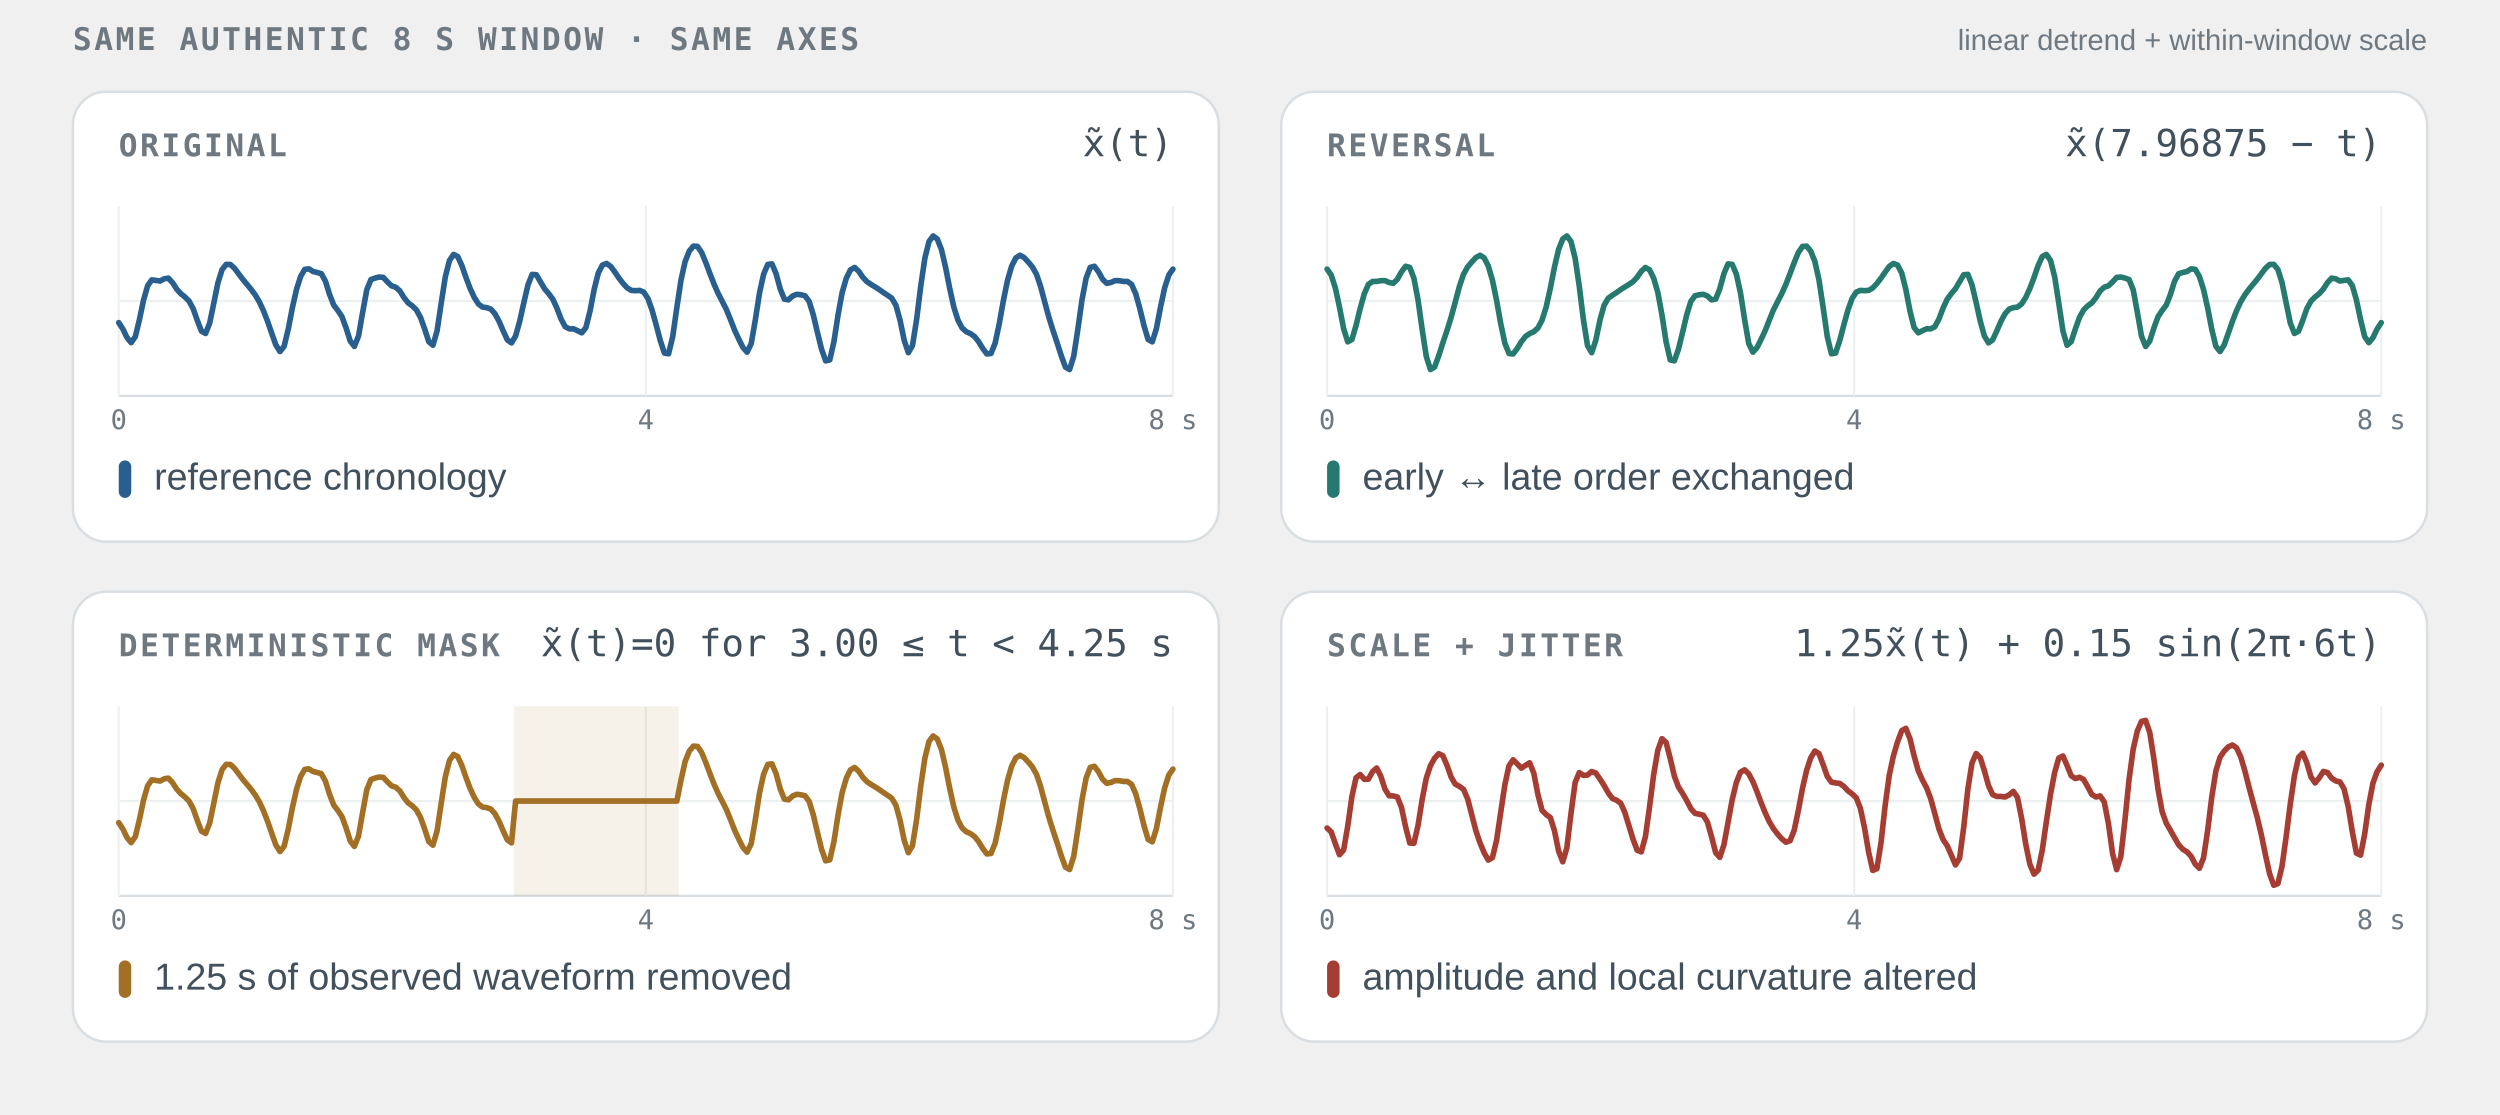
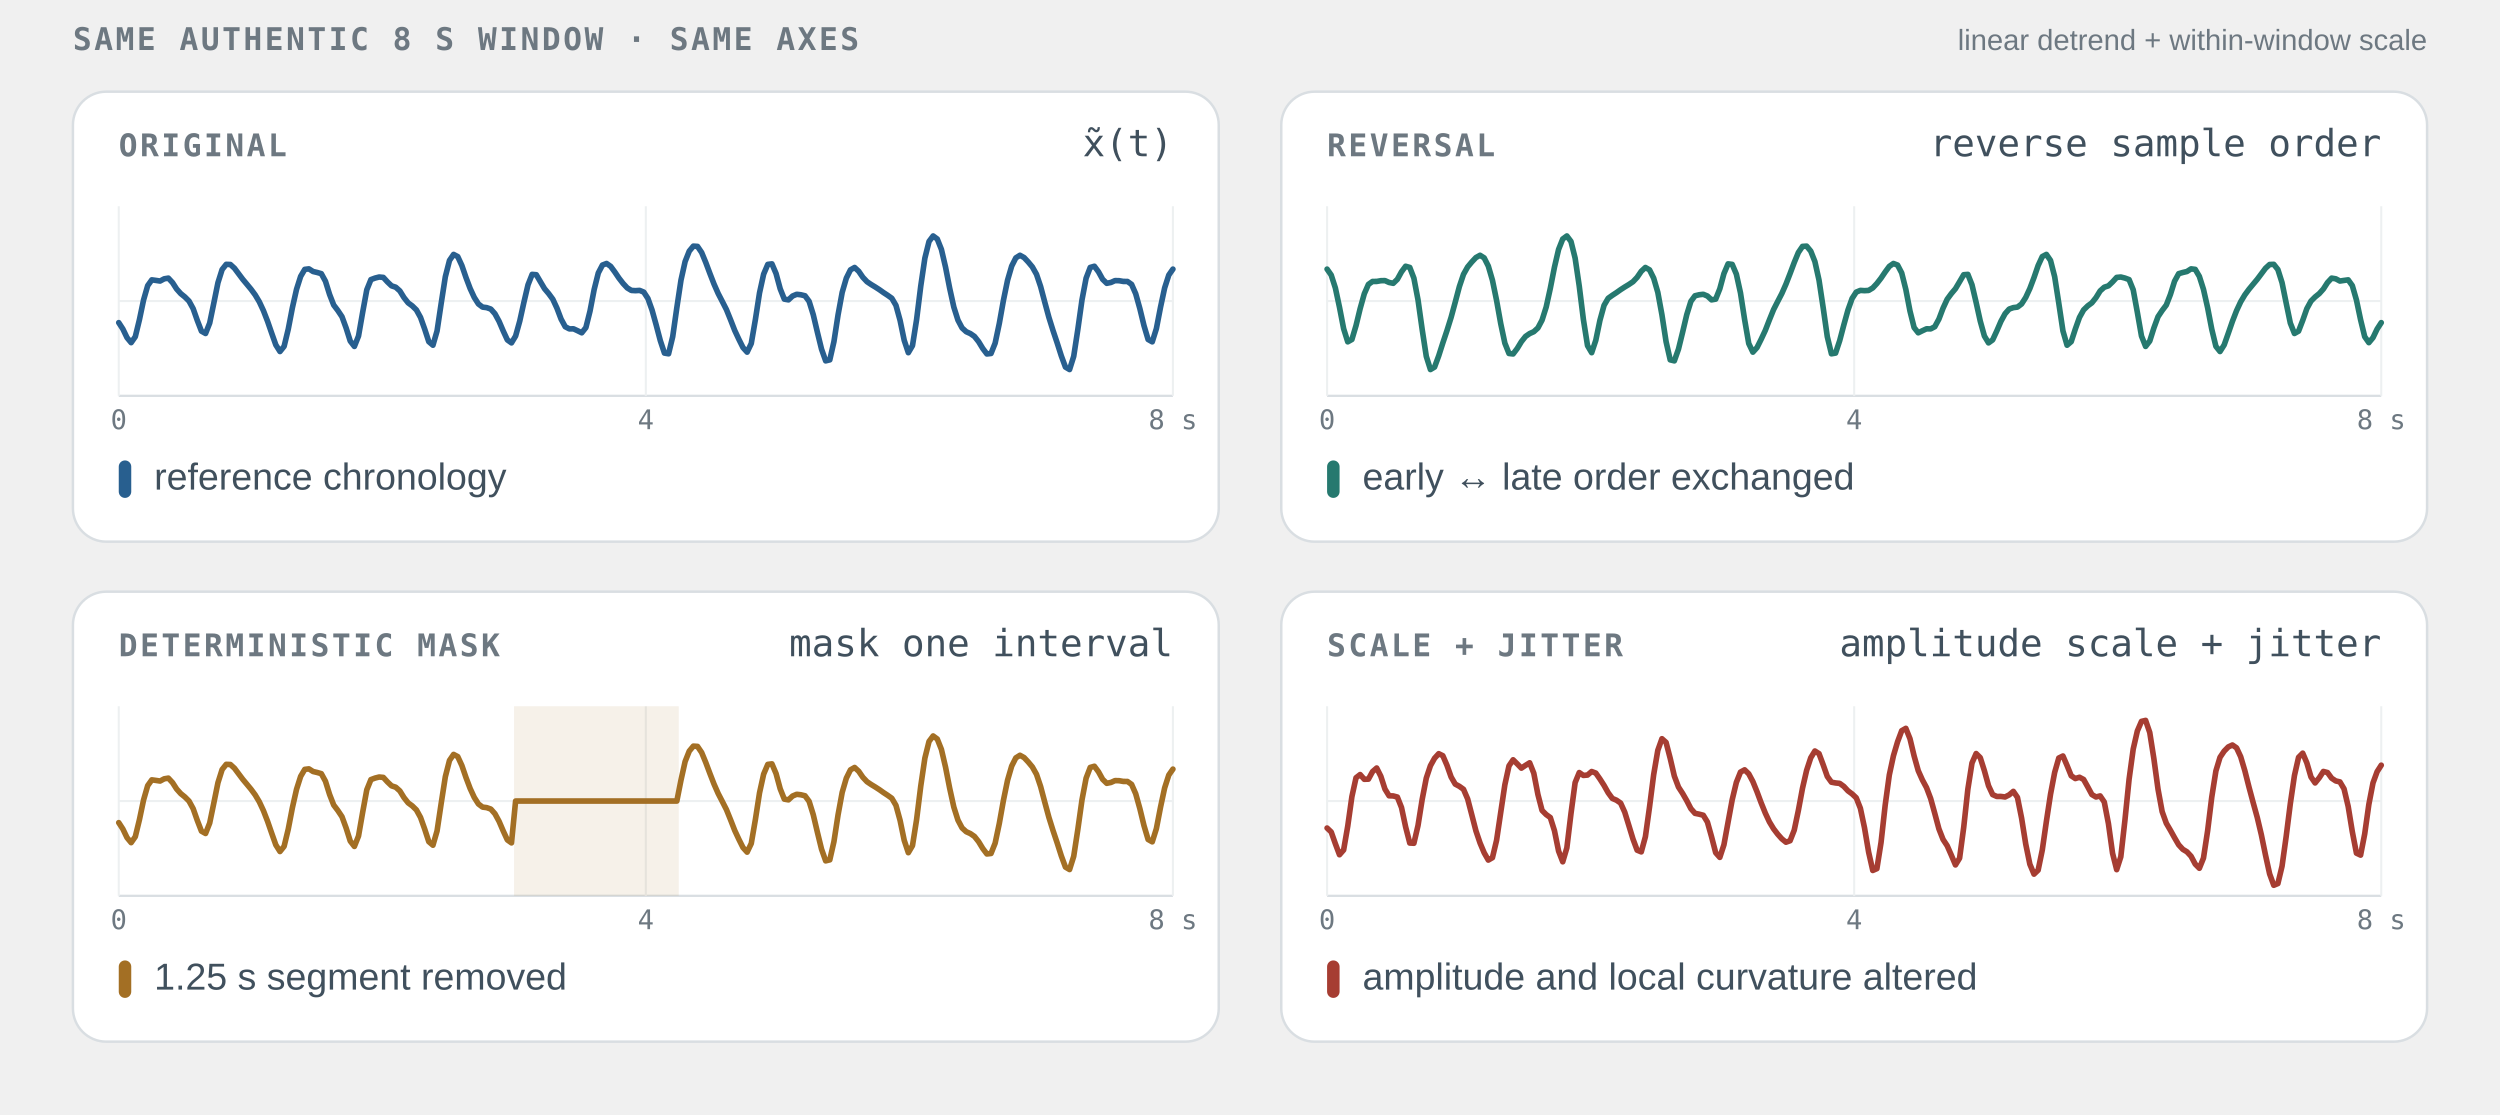
<svg xmlns="http://www.w3.org/2000/svg" width="1200" height="535" viewBox="0 0 1200 535">
  <style>
    .kicker{font:600 15px 'JetBrains Mono','SFMono-Regular',monospace;letter-spacing:1.2px;fill:#6D7881}
    .title{font:700 21px 'Work Sans','Avenir Next',Arial,sans-serif;fill:#17212B}
    .big{font:700 30px 'Work Sans','Avenir Next',Arial,sans-serif;fill:#17212B}
    .body{font:500 18px 'Work Sans','Avenir Next',Arial,sans-serif;fill:#40505D}
    .small{font:500 14px 'Work Sans','Avenir Next',Arial,sans-serif;fill:#6D7881}
    .mono{font:500 18px 'JetBrains Mono','SFMono-Regular',monospace;fill:#40505D}
    .metric{font:700 17px 'JetBrains Mono','SFMono-Regular',monospace;fill:#17212B}
    .axis{font:500 13px 'JetBrains Mono','SFMono-Regular',monospace;fill:#6D7881}
    .card{fill:#FFFFFF;stroke:#D9DEE2;stroke-width:1.2}
    .grid{fill:none;stroke:#EDF0F1;stroke-width:1}
    .axisline{fill:none;stroke:#D9DEE2;stroke-width:1.1}
    .blue-line{fill:none;stroke:#285F8F;stroke-width:2.7;stroke-linecap:round;stroke-linejoin:round}
    .brick-line{fill:none;stroke:#A63D32;stroke-width:2.7;stroke-linecap:round;stroke-linejoin:round}
    .teal-line{fill:none;stroke:#26796F;stroke-width:2.7;stroke-linecap:round;stroke-linejoin:round}
    .gold-line{fill:none;stroke:#A36F24;stroke-width:2.7;stroke-linecap:round;stroke-linejoin:round}
  </style>
  <text x="35.00" y="24.00" class="kicker" text-anchor="start">SAME AUTHENTIC 8 S WINDOW · SAME AXES</text>
  <text x="1165.00" y="24.00" class="small" text-anchor="end">linear detrend + within-window scale</text>
  <rect x="35" y="44" width="550" height="216" rx="16" class="card" />
  <text x="57.00" y="75.00" class="kicker" text-anchor="start">ORIGINAL</text>
  <text x="563.00" y="75.00" class="mono" text-anchor="end">x̃(t)</text>
  <path d="M57.00,190.00H563.00" class="axisline" />
  <path d="M57.00,99.00V190.00" class="grid" />
  <text x="57.00" y="206.00" class="axis" text-anchor="middle">0</text>
  <path d="M310.00,99.00V190.00" class="grid" />
  <text x="310.00" y="206.00" class="axis" text-anchor="middle">4</text>
  <path d="M563.00,99.00V190.00" class="grid" />
  <text x="563.00" y="206.00" class="axis" text-anchor="middle">8 s</text>
  <path d="M57.00,144.50H563.00" class="grid" />
  <path d="M57.00,154.87 L58.98,157.93 L60.97,162.08 L62.95,164.47 L64.94,161.61 L66.92,153.47 L68.91,143.99 L70.89,137.11 L72.87,134.33 L74.86,134.60 L76.84,134.90 L78.83,133.83 L80.81,133.50 L82.80,135.64 L84.78,138.72 L86.76,140.93 L88.75,142.54 L90.73,144.52 L92.72,148.17 L94.70,153.80 L96.69,158.95 L98.67,160.07 L100.65,155.07 L102.64,145.44 L104.62,135.69 L106.61,129.38 L108.59,126.88 L110.58,126.96 L112.56,128.77 L114.55,131.43 L116.53,134.07 L118.51,136.44 L120.50,138.85 L122.48,141.54 L124.47,144.87 L126.45,149.12 L128.44,154.25 L130.42,159.97 L132.40,165.56 L134.39,168.73 L136.37,166.25 L138.36,158.00 L140.34,147.72 L142.33,138.90 L144.31,132.67 L146.29,129.30 L148.28,129.05 L150.26,130.32 L152.25,130.79 L154.23,131.36 L156.22,135.00 L158.20,141.34 L160.18,146.42 L162.17,149.05 L164.15,152.02 L166.14,157.44 L168.12,163.71 L170.11,166.28 L172.09,161.29 L174.07,149.95 L176.06,139.10 L178.04,134.21 L180.03,133.47 L182.01,132.97 L184.00,133.16 L185.98,135.32 L187.96,137.21 L189.95,137.86 L191.93,139.64 L193.92,142.86 L195.90,145.36 L197.89,146.83 L199.87,148.76 L201.85,152.35 L203.84,157.93 L205.82,164.00 L207.81,165.70 L209.79,158.85 L211.78,145.56 L213.76,132.83 L215.75,125.02 L217.73,122.12 L219.71,123.16 L221.70,127.47 L223.68,133.23 L225.67,138.49 L227.65,142.77 L229.64,145.90 L231.62,147.41 L233.60,147.66 L235.59,148.35 L237.57,150.59 L239.56,154.25 L241.54,158.85 L243.53,163.16 L245.51,164.58 L247.49,161.29 L249.48,154.12 L251.46,145.17 L253.45,136.70 L255.43,131.70 L257.42,131.87 L259.40,135.24 L261.38,138.58 L263.37,140.94 L265.35,143.63 L267.34,147.94 L269.32,153.16 L271.31,156.83 L273.29,157.87 L275.27,157.83 L277.26,158.76 L279.24,159.74 L281.23,157.23 L283.21,149.31 L285.20,138.94 L287.18,131.03 L289.16,127.24 L291.15,126.47 L293.13,127.86 L295.12,130.57 L297.10,133.50 L299.09,136.07 L301.07,138.20 L303.05,139.40 L305.04,139.52 L307.02,139.39 L309.01,140.21 L310.99,143.25 L312.98,148.82 L314.96,155.96 L316.95,163.51 L318.93,169.48 L320.91,169.82 L322.90,161.60 L324.88,147.69 L326.87,134.47 L328.85,125.56 L330.84,120.54 L332.82,118.14 L334.80,118.27 L336.79,121.21 L338.77,126.00 L340.76,131.30 L342.74,136.39 L344.73,140.90 L346.71,144.72 L348.69,148.61 L350.68,153.52 L352.66,158.60 L354.65,162.86 L356.63,166.83 L358.62,169.03 L360.60,164.89 L362.58,153.42 L364.57,140.59 L366.55,131.58 L368.54,126.91 L370.52,126.65 L372.51,131.32 L374.49,138.62 L376.47,143.58 L378.46,143.93 L380.44,142.09 L382.43,141.26 L384.41,141.49 L386.40,141.97 L388.38,144.66 L390.36,151.05 L392.35,159.48 L394.33,167.57 L396.32,173.21 L398.30,172.73 L400.29,163.98 L402.27,151.11 L404.25,140.34 L406.24,133.51 L408.22,129.53 L410.21,128.39 L412.19,130.22 L414.18,133.12 L416.16,135.22 L418.15,136.56 L420.13,137.76 L422.11,139.04 L424.10,140.45 L426.08,141.75 L428.07,143.17 L430.05,146.55 L432.04,153.78 L434.02,163.35 L436.00,169.29 L437.99,165.90 L439.97,153.38 L441.96,137.34 L443.94,123.90 L445.93,115.90 L447.91,113.26 L449.89,114.72 L451.88,119.73 L453.86,128.24 L455.85,138.39 L457.83,147.38 L459.82,153.67 L461.80,157.41 L463.78,159.22 L465.77,160.12 L467.75,161.49 L469.74,164.00 L471.72,167.26 L473.71,169.90 L475.69,169.67 L477.67,164.71 L479.66,155.28 L481.64,144.20 L483.63,134.50 L485.61,127.71 L487.60,123.78 L489.58,122.53 L491.56,123.63 L493.55,125.75 L495.53,128.13 L497.52,131.67 L499.50,137.55 L501.49,145.04 L503.47,152.33 L505.45,158.66 L507.44,164.60 L509.42,170.80 L511.41,176.20 L513.39,177.38 L515.38,171.06 L517.36,158.13 L519.35,143.97 L521.33,133.53 L523.31,128.37 L525.30,127.80 L527.28,130.47 L529.27,134.07 L531.25,135.99 L533.24,135.58 L535.22,134.69 L537.20,134.74 L539.19,135.09 L541.17,135.10 L543.16,136.50 L545.14,141.01 L547.13,148.14 L549.11,156.29 L551.09,162.95 L553.08,164.08 L555.06,157.76 L557.05,147.46 L559.03,138.20 L561.02,132.02 L563.00,129.18" class="blue-line" />
  <rect x="57" y="221" width="6" height="18" rx="3" fill="#285F8F" />
  <text x="74.00" y="235.00" class="body" text-anchor="start">reference chronology</text>
  <rect x="615" y="44" width="550" height="216" rx="16" class="card" />
  <text x="637.00" y="75.00" class="kicker" text-anchor="start">REVERSAL</text>
-   <text x="1143.00" y="75.00" class="mono" text-anchor="end">x̃(7.96875 − t)</text>
+   <text x="1143.00" y="75.00" class="mono" text-anchor="end">reverse sample order</text>
  <path d="M637.00,190.00H1143.00" class="axisline" />
  <path d="M637.00,99.00V190.00" class="grid" />
  <text x="637.00" y="206.00" class="axis" text-anchor="middle">0</text>
  <path d="M890.00,99.00V190.00" class="grid" />
  <text x="890.00" y="206.00" class="axis" text-anchor="middle">4</text>
  <path d="M1143.00,99.00V190.00" class="grid" />
  <text x="1143.00" y="206.00" class="axis" text-anchor="middle">8 s</text>
  <path d="M637.00,144.50H1143.00" class="grid" />
  <path d="M637.00,129.18 L638.98,132.02 L640.97,138.20 L642.95,147.46 L644.94,157.76 L646.92,164.08 L648.91,162.95 L650.89,156.29 L652.87,148.14 L654.86,141.01 L656.84,136.50 L658.83,135.10 L660.81,135.09 L662.80,134.74 L664.78,134.69 L666.76,135.58 L668.75,135.99 L670.73,134.07 L672.72,130.47 L674.70,127.80 L676.69,128.37 L678.67,133.53 L680.65,143.97 L682.64,158.13 L684.62,171.06 L686.61,177.38 L688.59,176.20 L690.58,170.80 L692.56,164.60 L694.55,158.66 L696.53,152.33 L698.51,145.04 L700.50,137.55 L702.48,131.67 L704.47,128.13 L706.45,125.75 L708.44,123.63 L710.42,122.53 L712.40,123.78 L714.39,127.71 L716.37,134.50 L718.36,144.20 L720.34,155.28 L722.33,164.71 L724.31,169.67 L726.29,169.90 L728.28,167.26 L730.26,164.00 L732.25,161.49 L734.23,160.12 L736.22,159.22 L738.20,157.41 L740.18,153.67 L742.17,147.38 L744.15,138.39 L746.14,128.24 L748.12,119.73 L750.11,114.72 L752.09,113.26 L754.07,115.90 L756.06,123.90 L758.04,137.34 L760.03,153.38 L762.01,165.90 L764.00,169.29 L765.98,163.35 L767.96,153.78 L769.95,146.55 L771.93,143.17 L773.92,141.75 L775.90,140.45 L777.89,139.04 L779.87,137.76 L781.85,136.56 L783.84,135.22 L785.82,133.12 L787.81,130.22 L789.79,128.39 L791.78,129.53 L793.76,133.51 L795.75,140.34 L797.73,151.11 L799.71,163.98 L801.70,172.73 L803.68,173.21 L805.67,167.57 L807.65,159.48 L809.64,151.05 L811.62,144.66 L813.60,141.97 L815.59,141.49 L817.57,141.26 L819.56,142.09 L821.54,143.93 L823.53,143.58 L825.51,138.62 L827.49,131.32 L829.48,126.65 L831.46,126.91 L833.45,131.58 L835.43,140.59 L837.42,153.42 L839.40,164.89 L841.38,169.03 L843.37,166.83 L845.35,162.86 L847.34,158.60 L849.32,153.52 L851.31,148.61 L853.29,144.72 L855.27,140.90 L857.26,136.39 L859.24,131.30 L861.23,126.00 L863.21,121.21 L865.20,118.27 L867.18,118.14 L869.16,120.54 L871.15,125.56 L873.13,134.47 L875.12,147.69 L877.10,161.60 L879.09,169.82 L881.07,169.48 L883.05,163.51 L885.04,155.96 L887.02,148.82 L889.01,143.25 L890.99,140.21 L892.98,139.39 L894.96,139.52 L896.95,139.40 L898.93,138.20 L900.91,136.07 L902.90,133.50 L904.88,130.57 L906.87,127.86 L908.85,126.47 L910.84,127.24 L912.82,131.03 L914.80,138.94 L916.79,149.31 L918.77,157.23 L920.76,159.74 L922.74,158.76 L924.73,157.83 L926.71,157.87 L928.69,156.83 L930.68,153.16 L932.66,147.94 L934.65,143.63 L936.63,140.94 L938.62,138.58 L940.60,135.24 L942.58,131.87 L944.57,131.70 L946.55,136.70 L948.54,145.17 L950.52,154.12 L952.51,161.29 L954.49,164.58 L956.47,163.16 L958.46,158.85 L960.44,154.25 L962.43,150.59 L964.41,148.35 L966.40,147.66 L968.38,147.41 L970.36,145.90 L972.35,142.77 L974.33,138.49 L976.32,133.23 L978.30,127.47 L980.29,123.16 L982.27,122.12 L984.25,125.02 L986.24,132.83 L988.22,145.56 L990.21,158.85 L992.19,165.70 L994.18,164.00 L996.16,157.93 L998.15,152.35 L1000.13,148.76 L1002.11,146.83 L1004.10,145.36 L1006.08,142.86 L1008.07,139.64 L1010.05,137.86 L1012.04,137.21 L1014.02,135.32 L1016.00,133.16 L1017.99,132.97 L1019.97,133.47 L1021.96,134.21 L1023.94,139.10 L1025.93,149.95 L1027.91,161.29 L1029.89,166.28 L1031.88,163.71 L1033.86,157.44 L1035.85,152.02 L1037.83,149.05 L1039.82,146.42 L1041.80,141.34 L1043.78,135.00 L1045.77,131.36 L1047.75,130.79 L1049.74,130.32 L1051.72,129.05 L1053.71,129.30 L1055.69,132.67 L1057.67,138.90 L1059.66,147.72 L1061.64,158.00 L1063.63,166.25 L1065.61,168.73 L1067.60,165.56 L1069.58,159.97 L1071.56,154.25 L1073.55,149.12 L1075.53,144.87 L1077.52,141.54 L1079.50,138.85 L1081.49,136.44 L1083.47,134.07 L1085.45,131.43 L1087.44,128.77 L1089.42,126.96 L1091.41,126.88 L1093.39,129.38 L1095.38,135.69 L1097.36,145.44 L1099.35,155.07 L1101.33,160.07 L1103.31,158.95 L1105.30,153.80 L1107.28,148.17 L1109.27,144.52 L1111.25,142.54 L1113.24,140.93 L1115.22,138.72 L1117.20,135.64 L1119.19,133.50 L1121.17,133.83 L1123.16,134.90 L1125.14,134.60 L1127.13,134.33 L1129.11,137.11 L1131.09,143.99 L1133.08,153.47 L1135.06,161.61 L1137.05,164.47 L1139.03,162.08 L1141.02,157.93 L1143.00,154.87" class="teal-line" />
  <rect x="637" y="221" width="6" height="18" rx="3" fill="#26796F" />
  <text x="654.00" y="235.00" class="body" text-anchor="start">early ↔ late order exchanged</text>
  <rect x="35" y="284" width="550" height="216" rx="16" class="card" />
  <text x="57.00" y="315.00" class="kicker" text-anchor="start">DETERMINISTIC MASK</text>
-   <text x="563.00" y="315.00" class="mono" text-anchor="end">x̃(t)=0 for 3.00 ≤ t &lt; 4.25 s</text>
+   <text x="563.00" y="315.00" class="mono" text-anchor="end">mask one interval</text>
  <path d="M57.00,430.00H563.00" class="axisline" />
  <path d="M57.00,339.00V430.00" class="grid" />
  <text x="57.00" y="446.00" class="axis" text-anchor="middle">0</text>
  <path d="M310.00,339.00V430.00" class="grid" />
  <text x="310.00" y="446.00" class="axis" text-anchor="middle">4</text>
  <path d="M563.00,339.00V430.00" class="grid" />
  <text x="563.00" y="446.00" class="axis" text-anchor="middle">8 s</text>
  <path d="M57.00,384.50H563.00" class="grid" />
  <rect x="246.75" y="339.00" width="79.06" height="91.00" fill="#A36F24" fill-opacity=".10" />
  <path d="M57.00,394.87 L58.98,397.93 L60.97,402.08 L62.95,404.47 L64.94,401.61 L66.92,393.47 L68.91,383.99 L70.89,377.11 L72.87,374.33 L74.86,374.60 L76.84,374.90 L78.83,373.83 L80.81,373.50 L82.80,375.64 L84.78,378.72 L86.76,380.93 L88.75,382.54 L90.73,384.52 L92.72,388.17 L94.70,393.80 L96.69,398.95 L98.67,400.07 L100.65,395.07 L102.64,385.44 L104.62,375.69 L106.61,369.38 L108.59,366.88 L110.58,366.96 L112.56,368.77 L114.55,371.43 L116.53,374.07 L118.51,376.44 L120.50,378.85 L122.48,381.54 L124.47,384.87 L126.45,389.12 L128.44,394.25 L130.42,399.97 L132.40,405.56 L134.39,408.73 L136.37,406.25 L138.36,398.00 L140.34,387.72 L142.33,378.90 L144.31,372.67 L146.29,369.30 L148.28,369.05 L150.26,370.32 L152.25,370.79 L154.23,371.36 L156.22,375.00 L158.20,381.34 L160.18,386.42 L162.17,389.05 L164.15,392.02 L166.14,397.44 L168.12,403.71 L170.11,406.28 L172.09,401.29 L174.07,389.95 L176.06,379.10 L178.04,374.21 L180.03,373.47 L182.01,372.97 L184.00,373.16 L185.98,375.32 L187.96,377.21 L189.95,377.86 L191.93,379.64 L193.92,382.86 L195.90,385.36 L197.89,386.83 L199.87,388.76 L201.85,392.35 L203.84,397.93 L205.82,404.00 L207.81,405.70 L209.79,398.85 L211.78,385.56 L213.76,372.83 L215.75,365.02 L217.73,362.12 L219.71,363.16 L221.70,367.47 L223.68,373.23 L225.67,378.49 L227.65,382.77 L229.64,385.90 L231.62,387.41 L233.60,387.66 L235.59,388.35 L237.57,390.59 L239.56,394.25 L241.54,398.85 L243.53,403.16 L245.51,404.58 L247.49,384.50 L249.48,384.50 L251.46,384.50 L253.45,384.50 L255.43,384.50 L257.42,384.50 L259.40,384.50 L261.38,384.50 L263.37,384.50 L265.35,384.50 L267.34,384.50 L269.32,384.50 L271.31,384.50 L273.29,384.50 L275.27,384.50 L277.26,384.50 L279.24,384.50 L281.23,384.50 L283.21,384.50 L285.20,384.50 L287.18,384.50 L289.16,384.50 L291.15,384.50 L293.13,384.50 L295.12,384.50 L297.10,384.50 L299.09,384.50 L301.07,384.50 L303.05,384.50 L305.04,384.50 L307.02,384.50 L309.01,384.50 L310.99,384.50 L312.98,384.50 L314.96,384.50 L316.95,384.50 L318.93,384.50 L320.91,384.50 L322.90,384.50 L324.88,384.50 L326.87,374.47 L328.85,365.56 L330.84,360.54 L332.82,358.14 L334.80,358.27 L336.79,361.21 L338.77,366.00 L340.76,371.30 L342.74,376.39 L344.73,380.90 L346.71,384.72 L348.69,388.61 L350.68,393.52 L352.66,398.60 L354.65,402.86 L356.63,406.83 L358.62,409.03 L360.60,404.89 L362.58,393.42 L364.57,380.59 L366.55,371.58 L368.54,366.91 L370.52,366.65 L372.51,371.32 L374.49,378.62 L376.47,383.58 L378.46,383.93 L380.44,382.09 L382.43,381.26 L384.41,381.49 L386.40,381.97 L388.38,384.66 L390.36,391.05 L392.35,399.48 L394.33,407.57 L396.32,413.21 L398.30,412.73 L400.29,403.98 L402.27,391.11 L404.25,380.34 L406.24,373.51 L408.22,369.53 L410.21,368.39 L412.19,370.22 L414.18,373.12 L416.16,375.22 L418.15,376.56 L420.13,377.76 L422.11,379.04 L424.10,380.45 L426.08,381.75 L428.07,383.17 L430.05,386.55 L432.04,393.78 L434.02,403.35 L436.00,409.29 L437.99,405.90 L439.97,393.38 L441.96,377.34 L443.94,363.90 L445.93,355.90 L447.91,353.26 L449.89,354.72 L451.88,359.73 L453.86,368.24 L455.85,378.39 L457.83,387.38 L459.82,393.67 L461.80,397.41 L463.78,399.22 L465.77,400.12 L467.75,401.49 L469.74,404.00 L471.72,407.26 L473.71,409.90 L475.69,409.67 L477.67,404.71 L479.66,395.28 L481.64,384.20 L483.63,374.50 L485.61,367.71 L487.60,363.78 L489.58,362.53 L491.56,363.63 L493.55,365.75 L495.53,368.13 L497.52,371.67 L499.50,377.55 L501.49,385.04 L503.47,392.33 L505.45,398.66 L507.44,404.60 L509.42,410.80 L511.41,416.20 L513.39,417.38 L515.38,411.06 L517.36,398.13 L519.35,383.97 L521.33,373.53 L523.31,368.37 L525.30,367.80 L527.28,370.47 L529.27,374.07 L531.25,375.99 L533.24,375.58 L535.22,374.69 L537.20,374.74 L539.19,375.09 L541.17,375.10 L543.16,376.50 L545.14,381.01 L547.13,388.14 L549.11,396.29 L551.09,402.95 L553.08,404.08 L555.06,397.76 L557.05,387.46 L559.03,378.20 L561.02,372.02 L563.00,369.18" class="gold-line" />
  <rect x="57" y="461" width="6" height="18" rx="3" fill="#A36F24" />
-   <text x="74.00" y="475.00" class="body" text-anchor="start">1.25 s of observed waveform removed</text>
+   <text x="74.00" y="475.00" class="body" text-anchor="start">1.25 s segment removed</text>
  <rect x="615" y="284" width="550" height="216" rx="16" class="card" />
  <text x="637.00" y="315.00" class="kicker" text-anchor="start">SCALE + JITTER</text>
-   <text x="1143.00" y="315.00" class="mono" text-anchor="end">1.25x̃(t) + 0.15 sin(2π·6t)</text>
+   <text x="1143.00" y="315.00" class="mono" text-anchor="end">amplitude scale + jitter</text>
  <path d="M637.00,430.00H1143.00" class="axisline" />
  <path d="M637.00,339.00V430.00" class="grid" />
  <text x="637.00" y="446.00" class="axis" text-anchor="middle">0</text>
  <path d="M890.00,339.00V430.00" class="grid" />
  <text x="890.00" y="446.00" class="axis" text-anchor="middle">4</text>
  <path d="M1143.00,339.00V430.00" class="grid" />
  <text x="1143.00" y="446.00" class="axis" text-anchor="middle">8 s</text>
  <path d="M637.00,384.50H1143.00" class="grid" />
  <path d="M637.00,397.46 L638.98,399.35 L640.97,404.99 L642.95,410.27 L644.94,407.99 L646.92,396.52 L648.91,382.38 L650.89,373.33 L652.87,371.79 L654.86,374.06 L656.84,373.99 L658.83,370.36 L660.81,368.65 L662.80,372.62 L664.78,378.76 L666.76,381.98 L668.75,382.05 L670.73,382.58 L672.72,387.60 L674.70,396.93 L676.69,404.66 L678.67,404.76 L680.65,396.23 L682.64,383.73 L684.62,373.49 L686.61,367.53 L688.59,363.96 L690.58,361.77 L692.56,362.74 L694.55,367.35 L696.53,372.95 L698.51,376.37 L700.50,377.44 L702.48,378.86 L704.47,383.48 L706.45,391.07 L708.44,398.79 L710.42,404.64 L712.40,409.34 L714.39,412.84 L716.37,411.69 L718.36,403.32 L720.34,390.01 L722.33,376.69 L724.31,367.61 L726.29,364.70 L728.28,366.67 L730.26,368.71 L732.25,367.37 L734.23,366.14 L736.22,371.14 L738.20,381.35 L740.18,389.00 L742.17,390.99 L744.15,392.42 L746.14,398.73 L748.12,408.51 L750.11,413.66 L752.09,406.97 L754.07,390.51 L756.06,375.65 L758.04,370.83 L760.03,372.20 L762.01,372.03 L764.00,370.33 L765.98,371.08 L767.96,373.90 L769.95,377.01 L771.93,380.53 L773.92,383.25 L775.90,384.09 L777.89,385.47 L779.87,389.83 L781.85,396.25 L783.84,402.77 L785.82,408.08 L787.81,408.90 L789.79,401.63 L791.78,387.31 L793.76,371.85 L795.75,360.15 L797.73,354.59 L799.71,356.35 L801.70,364.02 L803.68,372.51 L805.67,377.79 L807.65,380.85 L809.64,384.31 L811.62,388.14 L813.60,390.40 L815.59,390.80 L817.57,391.31 L819.56,394.59 L821.54,401.63 L823.53,409.31 L825.51,411.54 L827.49,405.49 L829.48,394.59 L831.46,383.85 L833.45,375.55 L835.43,370.60 L837.42,369.52 L839.40,371.44 L841.38,375.16 L843.37,380.05 L845.35,385.35 L847.34,390.28 L849.32,394.52 L851.31,397.81 L853.29,400.41 L855.27,402.64 L857.26,404.26 L859.24,403.55 L861.23,398.47 L863.21,389.03 L865.20,378.35 L867.18,369.76 L869.16,363.73 L871.15,360.48 L873.13,361.75 L875.12,367.09 L877.10,372.69 L879.09,375.45 L881.07,375.82 L883.05,376.02 L885.04,377.47 L887.02,379.60 L889.01,381.08 L890.99,382.94 L892.98,387.97 L894.96,397.34 L896.95,409.07 L898.93,417.82 L900.91,416.95 L902.90,404.39 L904.88,386.55 L906.87,371.97 L908.85,362.77 L910.84,356.04 L912.82,350.74 L914.80,349.61 L916.79,354.58 L918.77,362.86 L920.76,369.94 L922.74,374.36 L924.73,378.06 L926.71,383.29 L928.69,390.44 L930.68,397.87 L932.66,402.93 L934.65,405.96 L936.63,410.47 L938.62,415.16 L940.60,411.93 L942.58,397.14 L944.57,378.81 L946.55,366.25 L948.54,361.71 L950.52,363.67 L952.51,369.96 L954.49,377.15 L956.47,381.41 L958.46,382.30 L960.44,382.29 L962.43,382.55 L964.41,381.54 L966.40,379.86 L968.38,382.76 L970.36,392.68 L972.35,405.16 L974.33,414.83 L976.32,419.58 L978.30,417.68 L980.29,408.04 L982.27,394.25 L984.25,381.25 L986.24,370.76 L988.22,363.85 L990.21,362.88 L992.19,367.45 L994.18,372.37 L996.16,373.70 L998.15,373.09 L1000.13,374.14 L1002.11,377.68 L1004.10,381.38 L1006.08,382.55 L1008.07,382.04 L1010.05,384.96 L1012.04,395.30 L1014.02,409.55 L1016.00,417.43 L1017.99,411.25 L1019.97,393.66 L1021.96,374.07 L1023.94,359.56 L1025.93,350.85 L1027.91,346.26 L1029.89,345.79 L1031.88,351.60 L1033.86,364.18 L1035.85,378.80 L1037.83,389.58 L1039.82,395.15 L1041.80,398.54 L1043.78,402.10 L1045.77,405.51 L1047.75,407.67 L1049.74,408.87 L1051.72,411.01 L1053.71,414.77 L1055.69,416.77 L1057.67,411.86 L1059.66,398.78 L1061.64,382.65 L1063.63,370.06 L1065.61,363.51 L1067.60,360.54 L1069.58,358.52 L1071.56,357.60 L1073.55,358.97 L1075.53,363.23 L1077.52,369.94 L1079.50,377.75 L1081.49,385.17 L1083.47,392.34 L1085.45,400.71 L1087.44,410.43 L1089.42,419.48 L1091.41,424.93 L1093.39,424.11 L1095.38,415.76 L1097.36,401.54 L1099.35,385.78 L1101.33,372.27 L1103.31,363.53 L1105.30,361.52 L1107.28,366.16 L1109.27,372.95 L1111.25,375.81 L1113.24,373.34 L1115.22,370.30 L1117.20,370.82 L1119.19,373.54 L1121.17,374.85 L1123.16,375.31 L1125.14,378.65 L1127.13,387.11 L1129.11,399.24 L1131.09,409.51 L1133.08,410.46 L1135.06,400.27 L1137.05,386.10 L1139.03,375.82 L1141.02,370.39 L1143.00,367.29" class="brick-line" />
  <rect x="637" y="461" width="6" height="18" rx="3" fill="#A63D32" />
  <text x="654.00" y="475.00" class="body" text-anchor="start">amplitude and local curvature altered</text>
</svg>
